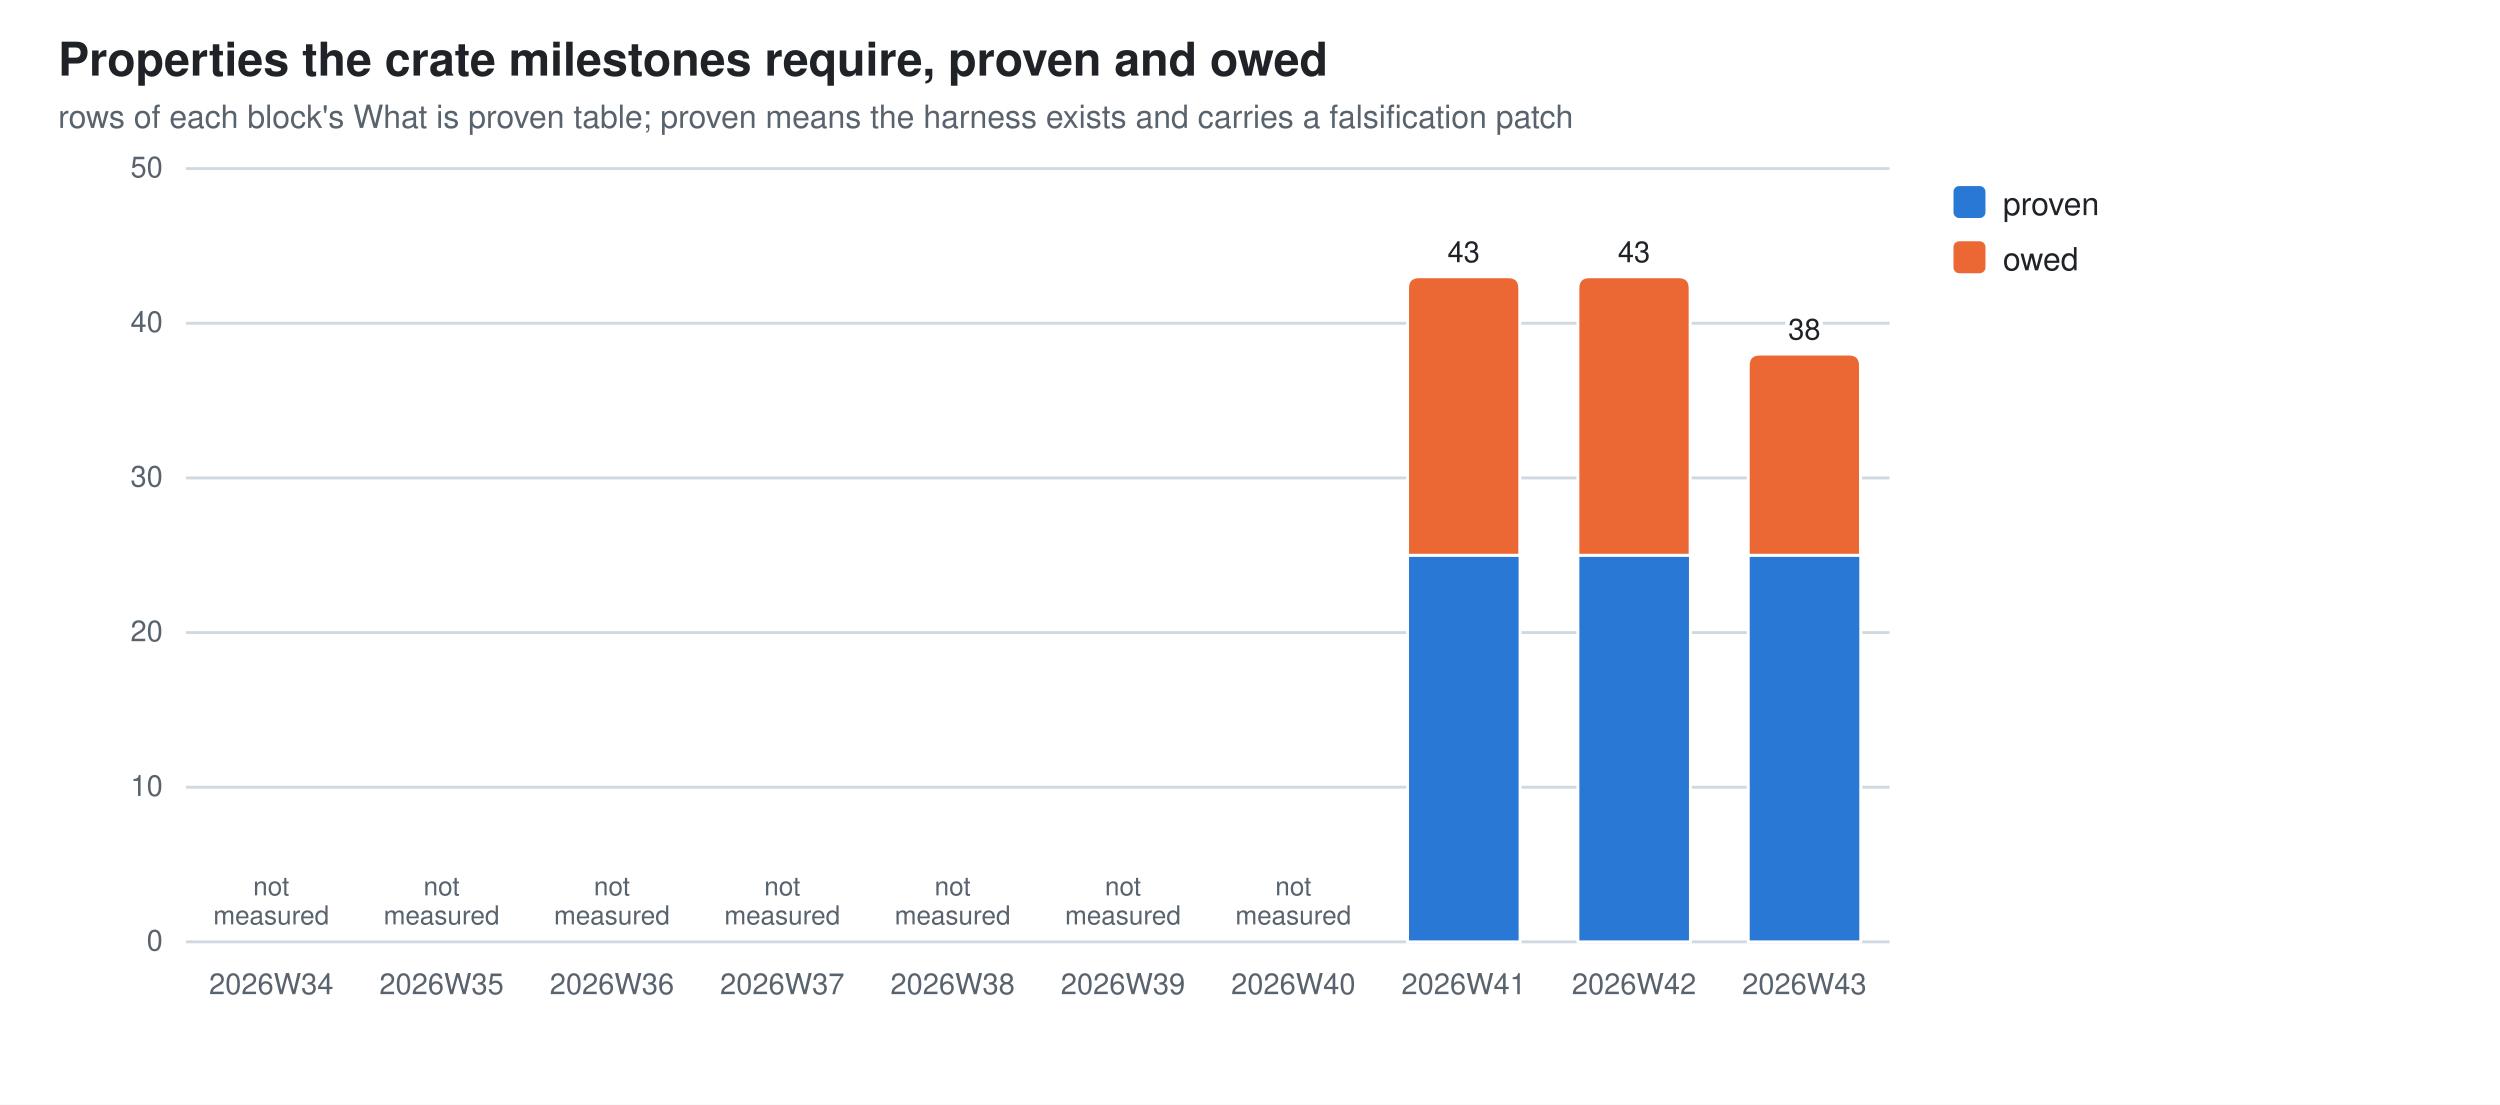
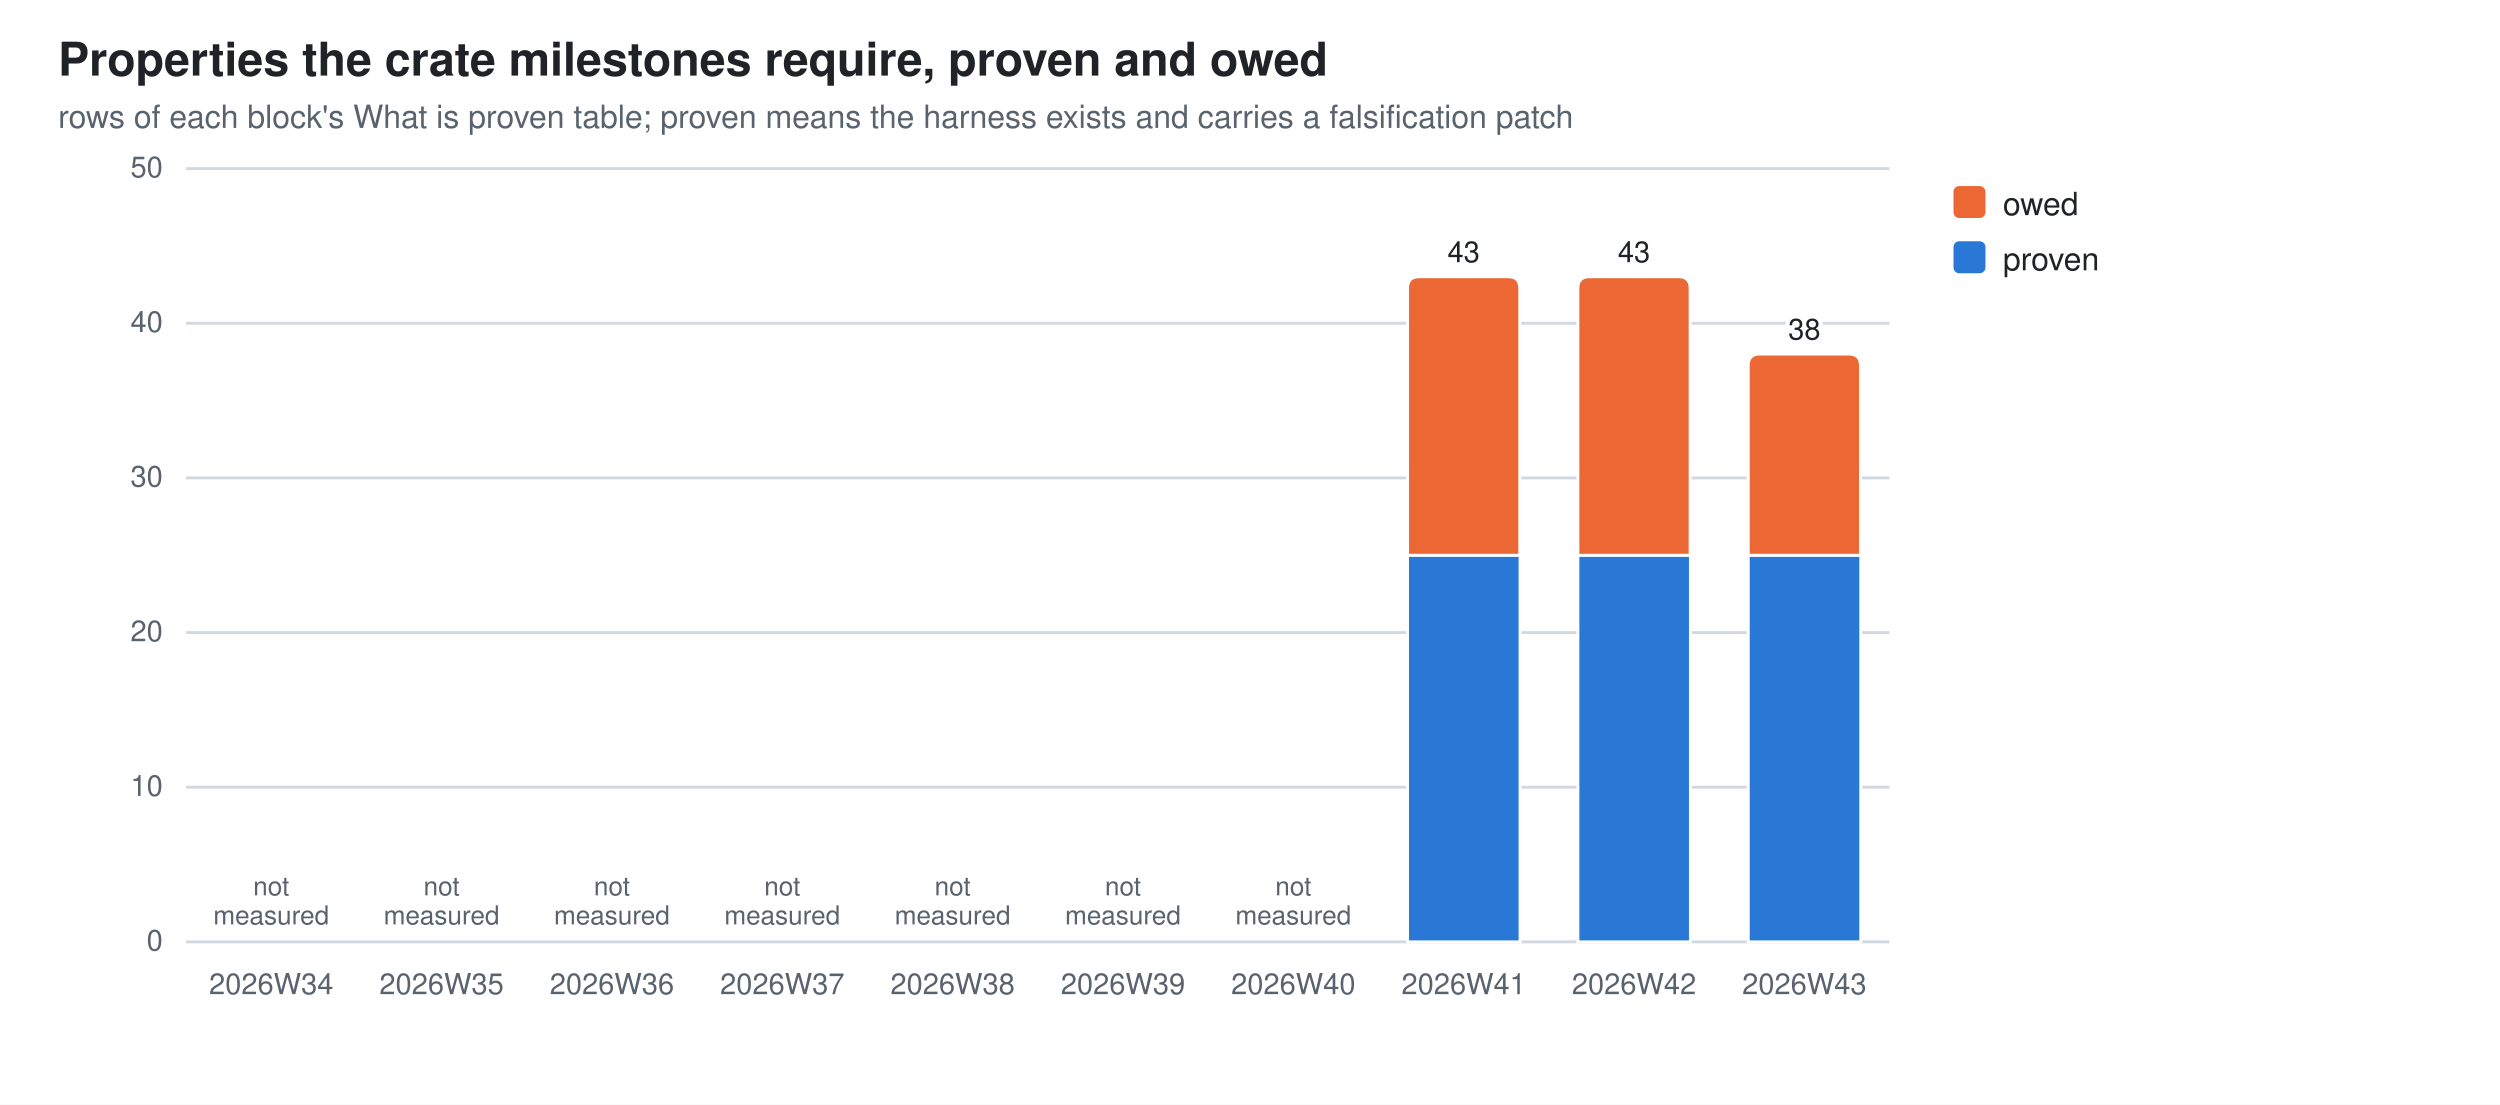
<svg xmlns="http://www.w3.org/2000/svg" width="860" height="380" viewBox="0 0 860 380" role="img" aria-label="Properties the crate milestones require, proven and owed">
  <style>
  .bg{fill:#ffffff} .fg{fill:#1f2328} .mut{fill:#59636e} .grid{stroke:#d1d9e0}
  .seg{stroke:#ffffff;stroke-width:1}
  .val{paint-order:stroke;stroke:#ffffff;stroke-width:3px;stroke-linejoin:round}
  .s0{fill:#2a78d6}  .s1{fill:#eb6834}
  @media (prefers-color-scheme: dark){
    .bg{fill:#0d1117} .fg{fill:#e6edf3} .mut{fill:#9198a1} .grid{stroke:#30363d}
    .seg{stroke:#0d1117} .val{stroke:#0d1117} .s0{fill:#3987e5} .s1{fill:#d95926}}
  text{font-family:-apple-system,BlinkMacSystemFont,"Segoe UI",Helvetica,Arial,sans-serif}
</style>
  <rect class="bg" width="860" height="380" />
  <text class="fg" x="20" y="26" font-size="16" font-weight="600">Properties the crate milestones require, proven and owed</text>
  <text class="mut" x="20" y="44" font-size="11">rows of each block's What is proven table; proven means the harness exists and carries a falsification patch</text>
  <line class="grid" x1="64" y1="324.0" x2="650.0" y2="324.0" stroke-width="1" />
  <text class="mut" x="56" y="327.0" font-size="10" text-anchor="end">0</text>
  <line class="grid" x1="64" y1="270.8" x2="650.0" y2="270.8" stroke-width="1" />
  <text class="mut" x="56" y="273.8" font-size="10" text-anchor="end">10</text>
  <line class="grid" x1="64" y1="217.6" x2="650.0" y2="217.6" stroke-width="1" />
  <text class="mut" x="56" y="220.6" font-size="10" text-anchor="end">20</text>
  <line class="grid" x1="64" y1="164.4" x2="650.0" y2="164.4" stroke-width="1" />
  <text class="mut" x="56" y="167.4" font-size="10" text-anchor="end">30</text>
  <line class="grid" x1="64" y1="111.2" x2="650.0" y2="111.2" stroke-width="1" />
  <text class="mut" x="56" y="114.2" font-size="10" text-anchor="end">40</text>
  <line class="grid" x1="64" y1="58.0" x2="650.0" y2="58.0" stroke-width="1" />
  <text class="mut" x="56" y="61.0" font-size="10" text-anchor="end">50</text>
  <text class="mut" x="93.3" y="342" font-size="10" text-anchor="middle">2026W34</text>
  <text class="mut" x="93.3" y="308.0" font-size="9" text-anchor="middle">not<tspan x="93.3" dy="10">measured</tspan>
  </text>
  <text class="mut" x="151.9" y="342" font-size="10" text-anchor="middle">2026W35</text>
  <text class="mut" x="151.9" y="308.0" font-size="9" text-anchor="middle">not<tspan x="151.9" dy="10">measured</tspan>
  </text>
  <text class="mut" x="210.5" y="342" font-size="10" text-anchor="middle">2026W36</text>
  <text class="mut" x="210.5" y="308.0" font-size="9" text-anchor="middle">not<tspan x="210.5" dy="10">measured</tspan>
  </text>
  <text class="mut" x="269.1" y="342" font-size="10" text-anchor="middle">2026W37</text>
  <text class="mut" x="269.1" y="308.0" font-size="9" text-anchor="middle">not<tspan x="269.1" dy="10">measured</tspan>
  </text>
  <text class="mut" x="327.7" y="342" font-size="10" text-anchor="middle">2026W38</text>
  <text class="mut" x="327.7" y="308.0" font-size="9" text-anchor="middle">not<tspan x="327.7" dy="10">measured</tspan>
  </text>
  <text class="mut" x="386.3" y="342" font-size="10" text-anchor="middle">2026W39</text>
  <text class="mut" x="386.3" y="308.0" font-size="9" text-anchor="middle">not<tspan x="386.3" dy="10">measured</tspan>
  </text>
  <text class="mut" x="444.9" y="342" font-size="10" text-anchor="middle">2026W40</text>
  <text class="mut" x="444.9" y="308.0" font-size="9" text-anchor="middle">not<tspan x="444.9" dy="10">measured</tspan>
  </text>
  <rect class="seg s0" x="484.2" y="191.0" width="38.7" height="133.0" />
  <path class="seg s1" d="M484.2,191.0 V99.2 Q484.2,95.2 488.2,95.2 H518.8 Q522.8,95.2 522.8,99.2 V191.0 Z" />
  <text class="mut" x="503.5" y="342" font-size="10" text-anchor="middle">2026W41</text>
  <text class="fg val" x="503.5" y="90.2" font-size="10" text-anchor="middle">43</text>
  <rect class="seg s0" x="542.8" y="191.0" width="38.7" height="133.0" />
  <path class="seg s1" d="M542.8,191.0 V99.2 Q542.8,95.2 546.8,95.2 H577.4 Q581.4,95.2 581.4,99.2 V191.0 Z" />
  <text class="mut" x="562.1" y="342" font-size="10" text-anchor="middle">2026W42</text>
  <text class="fg val" x="562.1" y="90.2" font-size="10" text-anchor="middle">43</text>
  <rect class="seg s0" x="601.4" y="191.0" width="38.7" height="133.0" />
  <path class="seg s1" d="M601.4,191.0 V125.8 Q601.4,121.8 605.4,121.8 H636.0 Q640.0,121.8 640.0,125.8 V191.0 Z" />
  <text class="mut" x="620.7" y="342" font-size="10" text-anchor="middle">2026W43</text>
  <text class="fg val" x="620.7" y="116.8" font-size="10" text-anchor="middle">38</text>
-   <rect class="s0" x="672" y="64" width="11" height="11" rx="2" />
+   <rect class="s1" x="672" y="64" width="11" height="11" rx="2" />
  <text class="fg" y="74" font-size="11">
+     <tspan x="689" dy="0">owed</tspan>
+   </text>
+   <rect class="s0" x="672" y="83" width="11" height="11" rx="2" />
+   <text class="fg" y="93" font-size="11">
    <tspan x="689" dy="0">proven</tspan>
  </text>
-   <rect class="s1" x="672" y="83" width="11" height="11" rx="2" />
-   <text class="fg" y="93" font-size="11">
-     <tspan x="689" dy="0">owed</tspan>
-   </text>
</svg>
